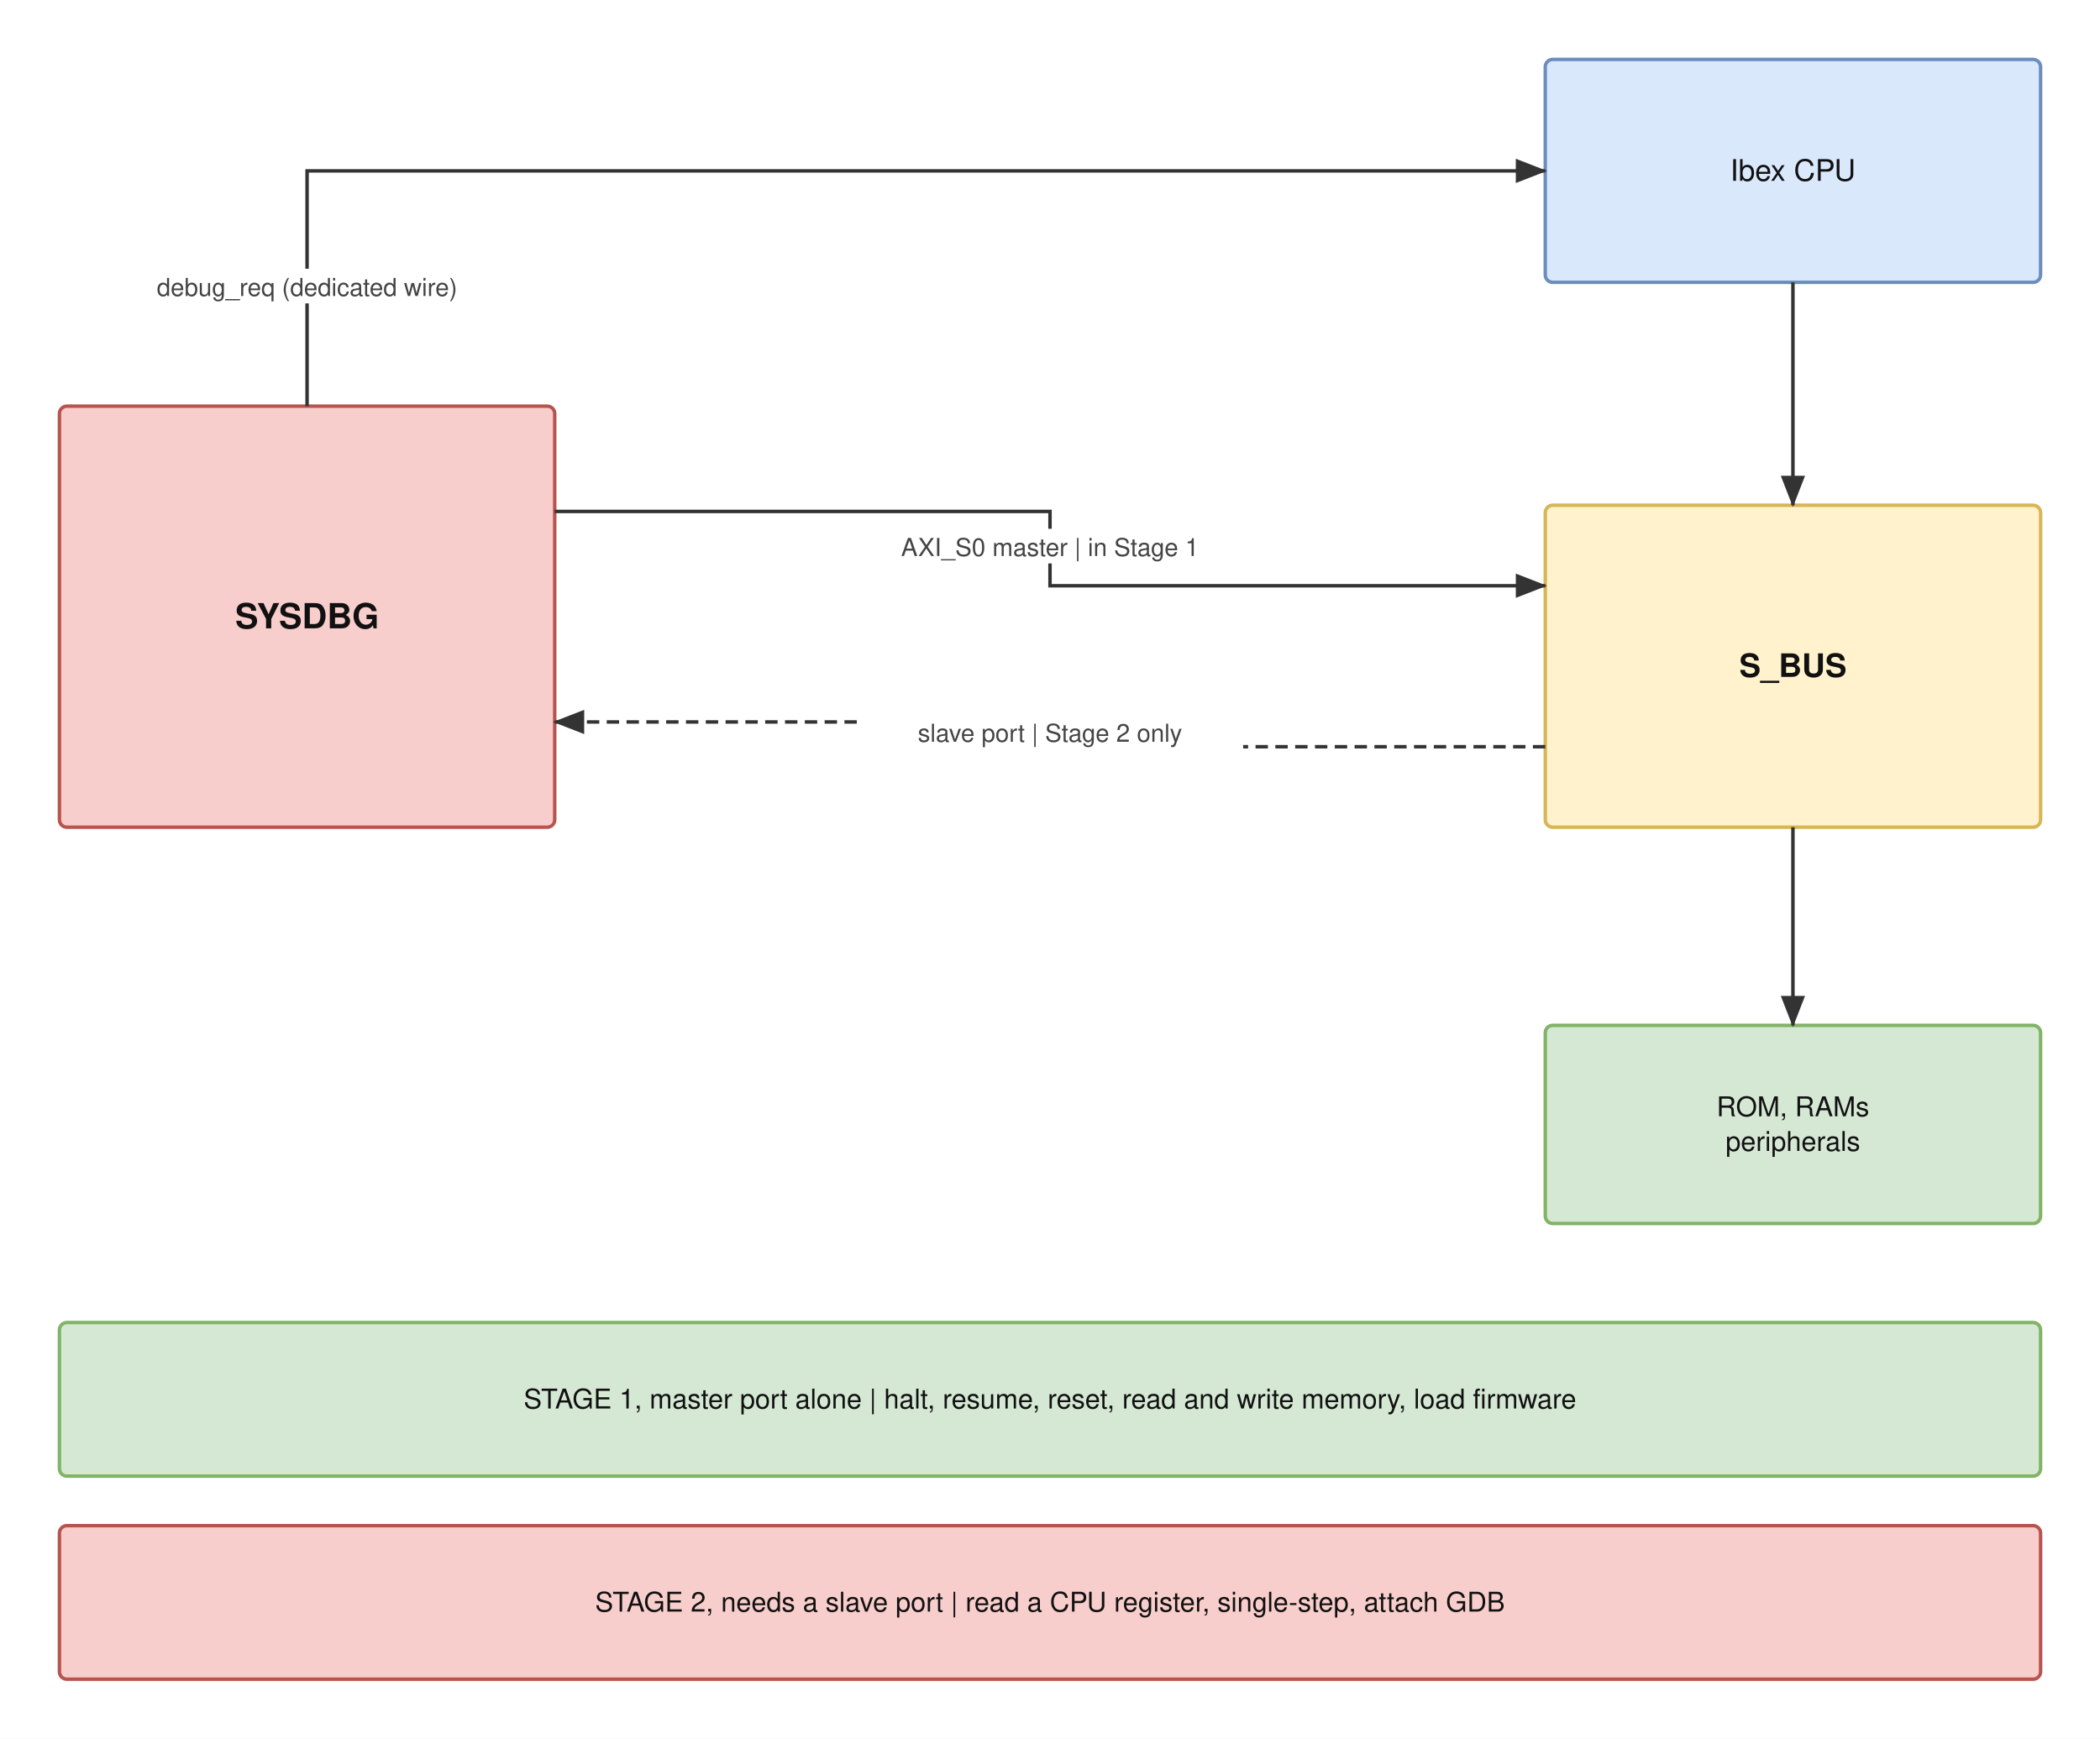
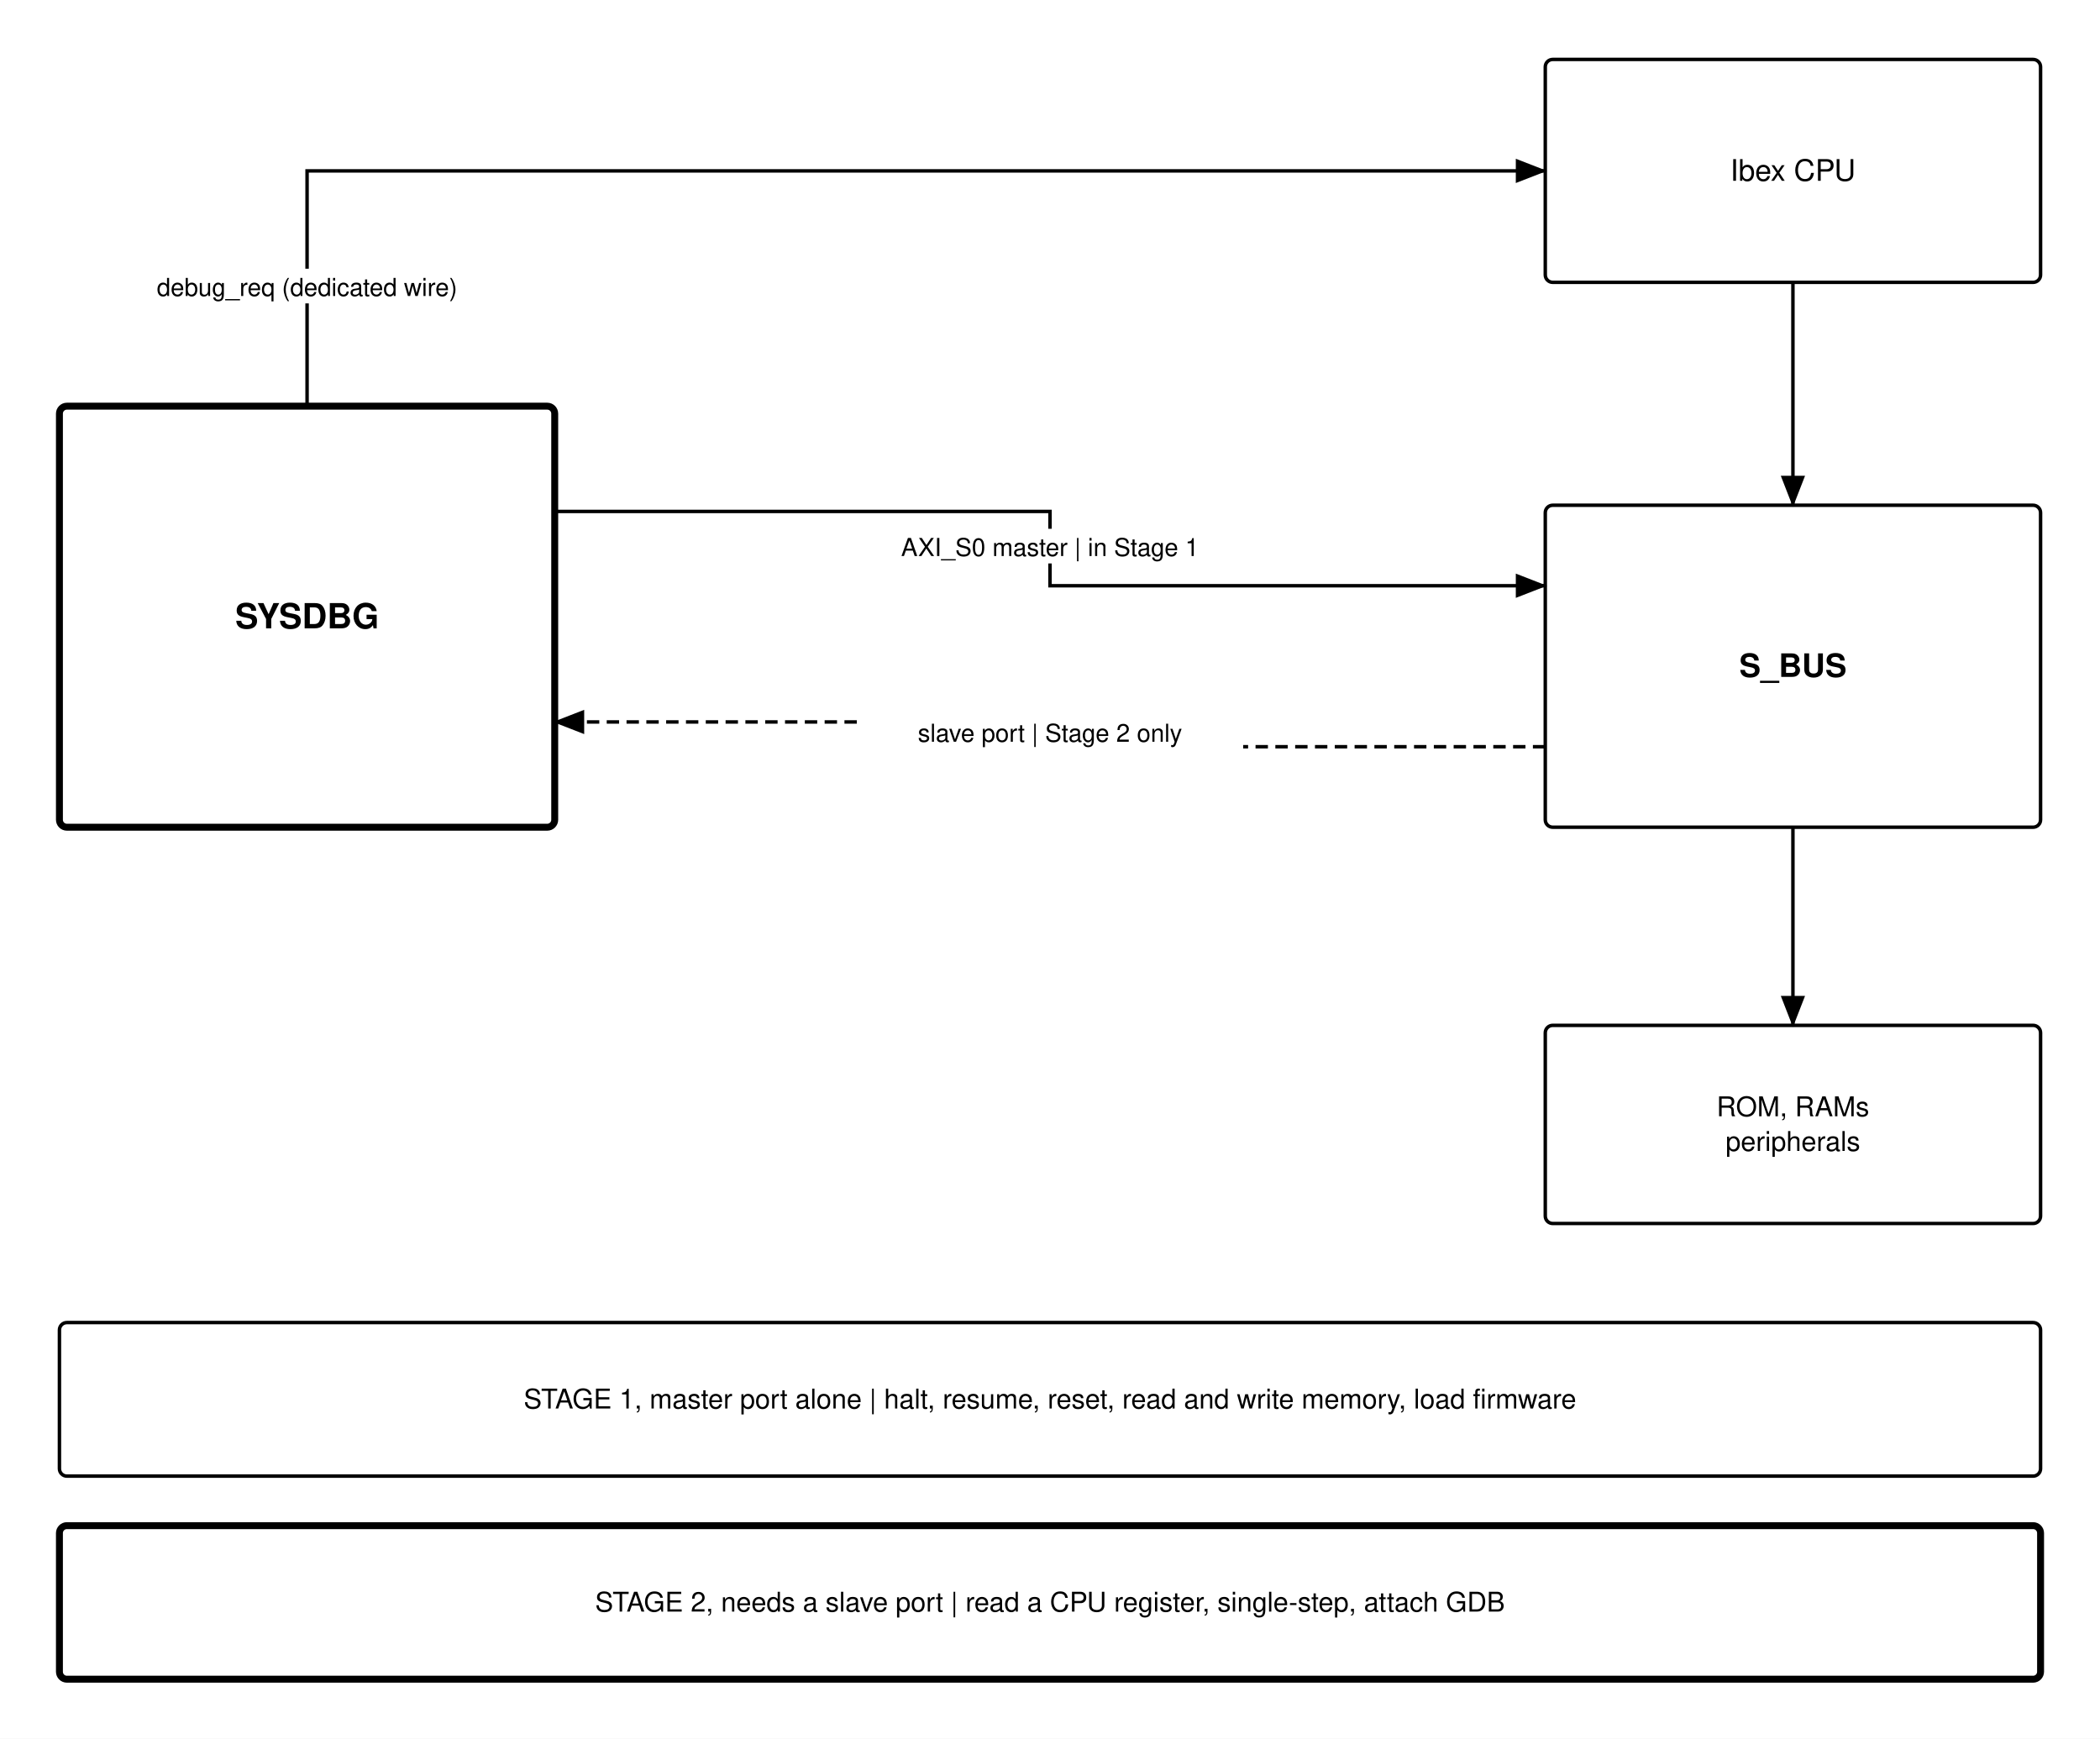
<svg xmlns="http://www.w3.org/2000/svg" width="848" height="702" viewBox="16 36 848 702" font-family="Helvetica,Arial,sans-serif">
  <defs>
    <marker id="ah" markerWidth="9" markerHeight="7" refX="8.5" refY="3.5" orient="auto">
-       <polygon points="0 0, 9 3.5, 0 7" fill="#333" />
+       <polygon points="0 0, 9 3.5, 0 7" fill="#000000" />
    </marker>
    <marker id="ahs" markerWidth="9" markerHeight="7" refX="0.5" refY="3.5" orient="auto">
-       <polygon points="9 0, 0 3.5, 9 7" fill="#333" />
+       <polygon points="9 0, 0 3.5, 9 7" fill="#000000" />
    </marker>
  </defs>
  <rect x="16" y="36" width="848" height="702" fill="#ffffff" />
-   <rect x="40" y="200" width="200" height="170" rx="3" fill="#f8cecc" stroke="#b85450" stroke-width="1.4" />
-   <rect x="640" y="60" width="200" height="90" rx="3" fill="#dae8fc" stroke="#6c8ebf" stroke-width="1.4" />
-   <rect x="640" y="240" width="200" height="130" rx="3" fill="#fff2cc" stroke="#d6b656" stroke-width="1.4" />
-   <rect x="640" y="450" width="200" height="80" rx="3" fill="#d5e8d4" stroke="#82b366" stroke-width="1.4" />
-   <rect x="40" y="570" width="800" height="62" rx="3" fill="#d5e8d4" stroke="#82b366" stroke-width="1.4" />
-   <rect x="40" y="652" width="800" height="62" rx="3" fill="#f8cecc" stroke="#b85450" stroke-width="1.4" />
-   <polyline points="140.0,200.0 140.0,105.0 640.0,105.0" fill="none" stroke="#333" stroke-width="1.4" marker-end="url(#ah)" />
-   <rect x="56.0" y="144.5" width="168.0" height="14" fill="#fff" />
-   <text x="140.0" y="155.5" font-size="10" fill="#444" text-anchor="middle">debug_req  (dedicated wire)</text>
-   <polyline points="240.0,242.5 440.0,242.5 440.0,272.5 640.0,272.5" fill="none" stroke="#333" stroke-width="1.4" marker-end="url(#ah)" />
-   <rect x="359.0" y="249.5" width="162.0" height="14" fill="#fff" />
-   <text x="440.0" y="260.5" font-size="10" fill="#444" text-anchor="middle">AXI_S0 master | in Stage 1</text>
-   <polyline points="640.0,337.5 440.0,337.5 440.0,327.5 240.0,327.5" fill="none" stroke="#333" stroke-width="1.4" stroke-dasharray="5 3" marker-end="url(#ah)" />
-   <rect x="362.0" y="324.5" width="156.0" height="14" fill="#fff" />
-   <text x="440.0" y="335.5" font-size="10" fill="#444" text-anchor="middle">slave port | Stage 2 only</text>
-   <polyline points="740.0,150.0 740.0,240.0" fill="none" stroke="#333" stroke-width="1.4" marker-end="url(#ah)" />
-   <polyline points="740.0,370.0 740.0,450.0" fill="none" stroke="#333" stroke-width="1.4" marker-end="url(#ah)" />
-   <text x="140.0" y="289.7" font-size="14" text-anchor="middle" fill="#111" font-weight="bold">SYSDBG</text>
-   <text x="740.0" y="109.0" font-size="12" text-anchor="middle" fill="#111">Ibex CPU</text>
-   <text x="740.0" y="309.3" font-size="13" text-anchor="middle" fill="#111" font-weight="bold">S_BUS</text>
-   <text x="740.0" y="486.7" font-size="11" text-anchor="middle" fill="#111">ROM, RAMs</text>
-   <text x="740.0" y="500.7" font-size="11" text-anchor="middle" fill="#111">peripherals</text>
-   <text x="440.0" y="604.7" font-size="11" text-anchor="middle" fill="#111">STAGE 1, master port alone | halt, resume, reset, read and write memory, load firmware</text>
-   <text x="440.0" y="686.7" font-size="11" text-anchor="middle" fill="#111">STAGE 2, needs a slave port | read a CPU register, single-step, attach GDB</text>
+   <rect x="40" y="200" width="200" height="170" rx="3" fill="#ffffff" stroke="#000000" stroke-width="2.8" />
+   <rect x="640" y="60" width="200" height="90" rx="3" fill="#ffffff" stroke="#000000" stroke-width="1.4" />
+   <rect x="640" y="240" width="200" height="130" rx="3" fill="#ffffff" stroke="#000000" stroke-width="1.4" />
+   <rect x="640" y="450" width="200" height="80" rx="3" fill="#ffffff" stroke="#000000" stroke-width="1.4" />
+   <rect x="40" y="570" width="800" height="62" rx="3" fill="#ffffff" stroke="#000000" stroke-width="1.4" />
+   <rect x="40" y="652" width="800" height="62" rx="3" fill="#ffffff" stroke="#000000" stroke-width="2.8" />
+   <polyline points="140.0,200.0 140.0,105.0 640.0,105.0" fill="none" stroke="#000000" stroke-width="1.4" marker-end="url(#ah)" />
+   <rect x="56.0" y="144.5" width="168.0" height="14" fill="#ffffff" />
+   <text x="140.0" y="155.5" font-size="10" fill="#000000" text-anchor="middle">debug_req  (dedicated wire)</text>
+   <polyline points="240.0,242.5 440.0,242.5 440.0,272.5 640.0,272.5" fill="none" stroke="#000000" stroke-width="1.4" marker-end="url(#ah)" />
+   <rect x="359.0" y="249.5" width="162.0" height="14" fill="#ffffff" />
+   <text x="440.0" y="260.5" font-size="10" fill="#000000" text-anchor="middle">AXI_S0 master | in Stage 1</text>
+   <polyline points="640.0,337.5 440.0,337.5 440.0,327.5 240.0,327.5" fill="none" stroke="#000000" stroke-width="1.4" stroke-dasharray="5 3" marker-end="url(#ah)" />
+   <rect x="362.0" y="324.5" width="156.0" height="14" fill="#ffffff" />
+   <text x="440.0" y="335.5" font-size="10" fill="#000000" text-anchor="middle">slave port | Stage 2 only</text>
+   <polyline points="740.0,150.0 740.0,240.0" fill="none" stroke="#000000" stroke-width="1.4" marker-end="url(#ah)" />
+   <polyline points="740.0,370.0 740.0,450.0" fill="none" stroke="#000000" stroke-width="1.4" marker-end="url(#ah)" />
+   <text x="140.0" y="289.7" font-size="14" text-anchor="middle" fill="#000000" font-weight="bold">SYSDBG</text>
+   <text x="740.0" y="109.0" font-size="12" text-anchor="middle" fill="#000000">Ibex CPU</text>
+   <text x="740.0" y="309.3" font-size="13" text-anchor="middle" fill="#000000" font-weight="bold">S_BUS</text>
+   <text x="740.0" y="486.7" font-size="11" text-anchor="middle" fill="#000000">ROM, RAMs</text>
+   <text x="740.0" y="500.7" font-size="11" text-anchor="middle" fill="#000000">peripherals</text>
+   <text x="440.0" y="604.7" font-size="11" text-anchor="middle" fill="#000000">STAGE 1, master port alone | halt, resume, reset, read and write memory, load firmware</text>
+   <text x="440.0" y="686.7" font-size="11" text-anchor="middle" fill="#000000">STAGE 2, needs a slave port | read a CPU register, single-step, attach GDB</text>
</svg>
